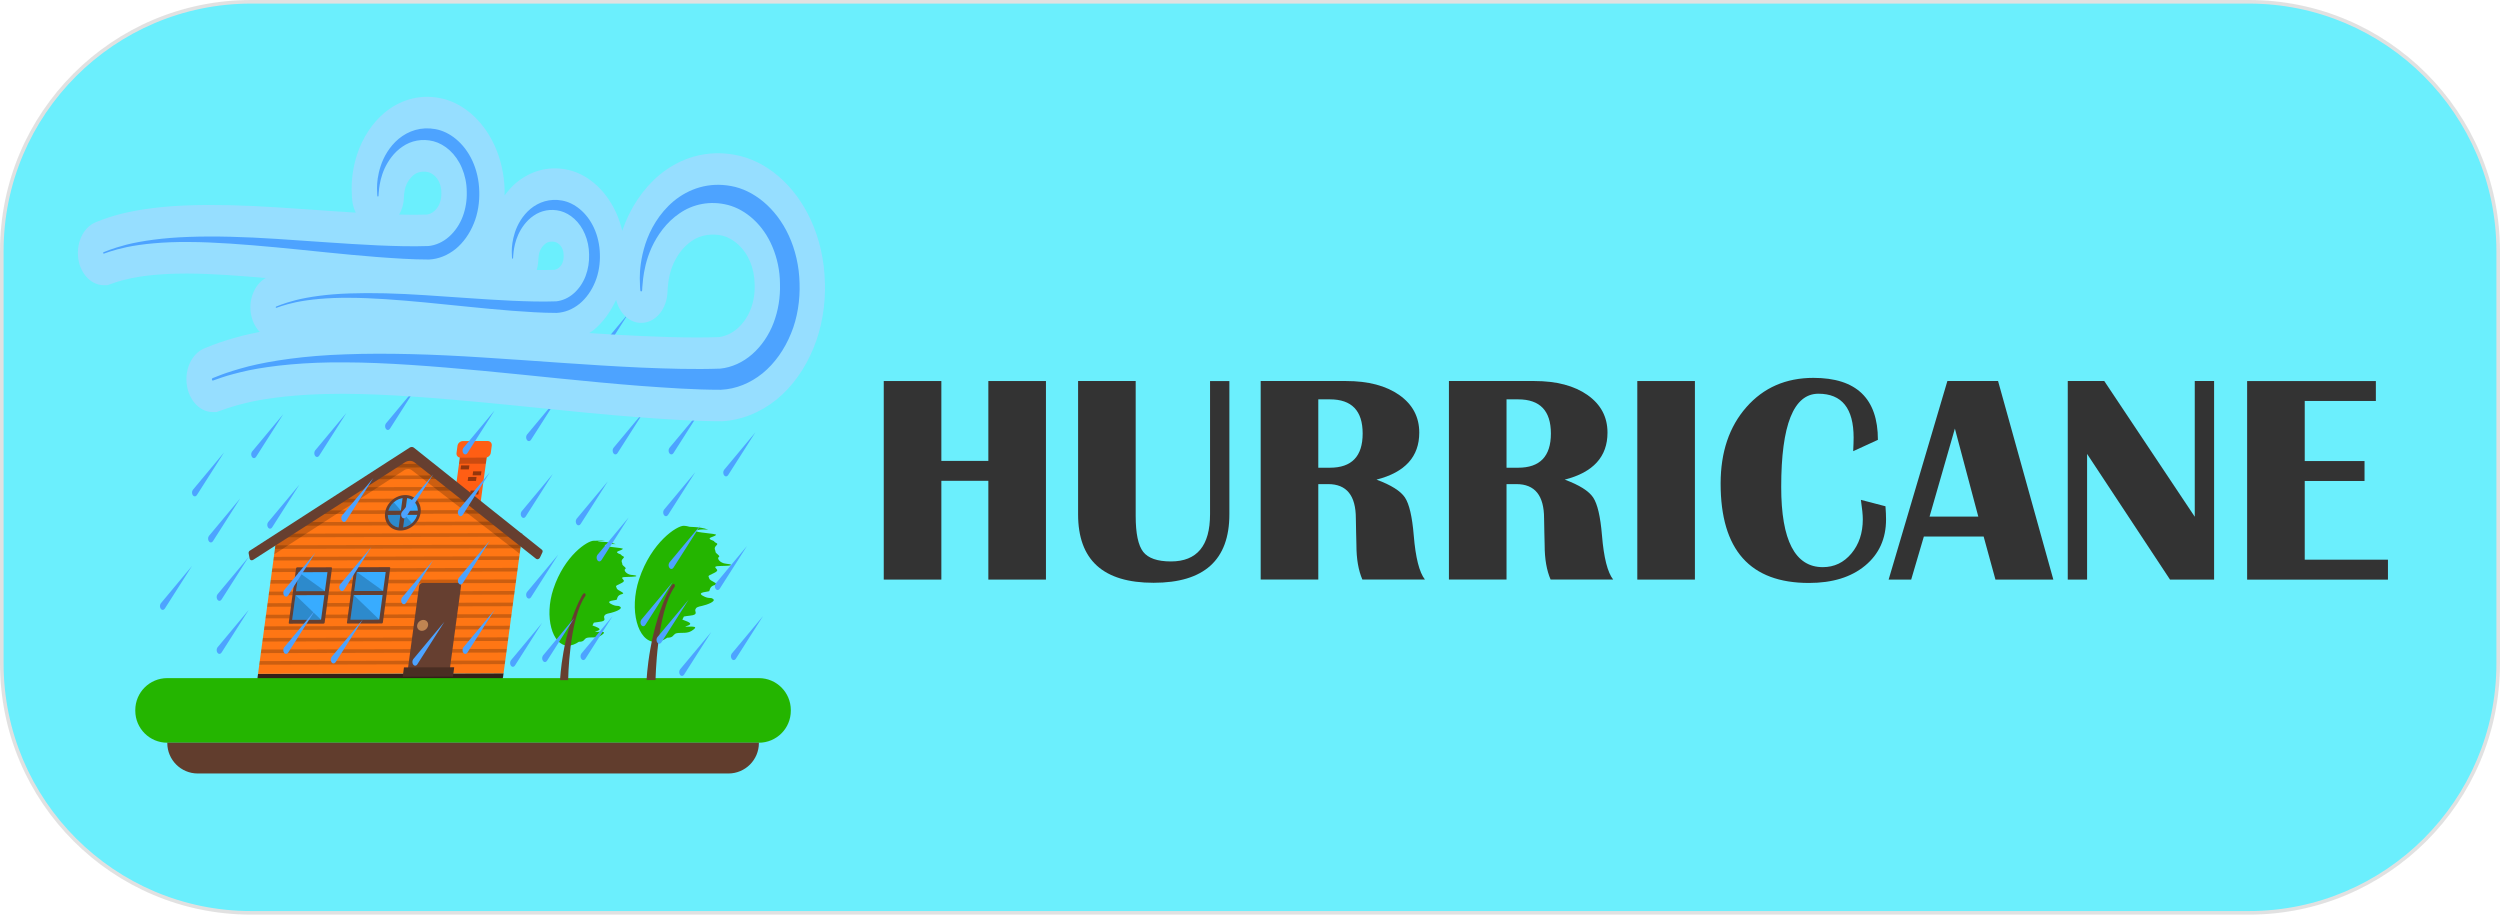
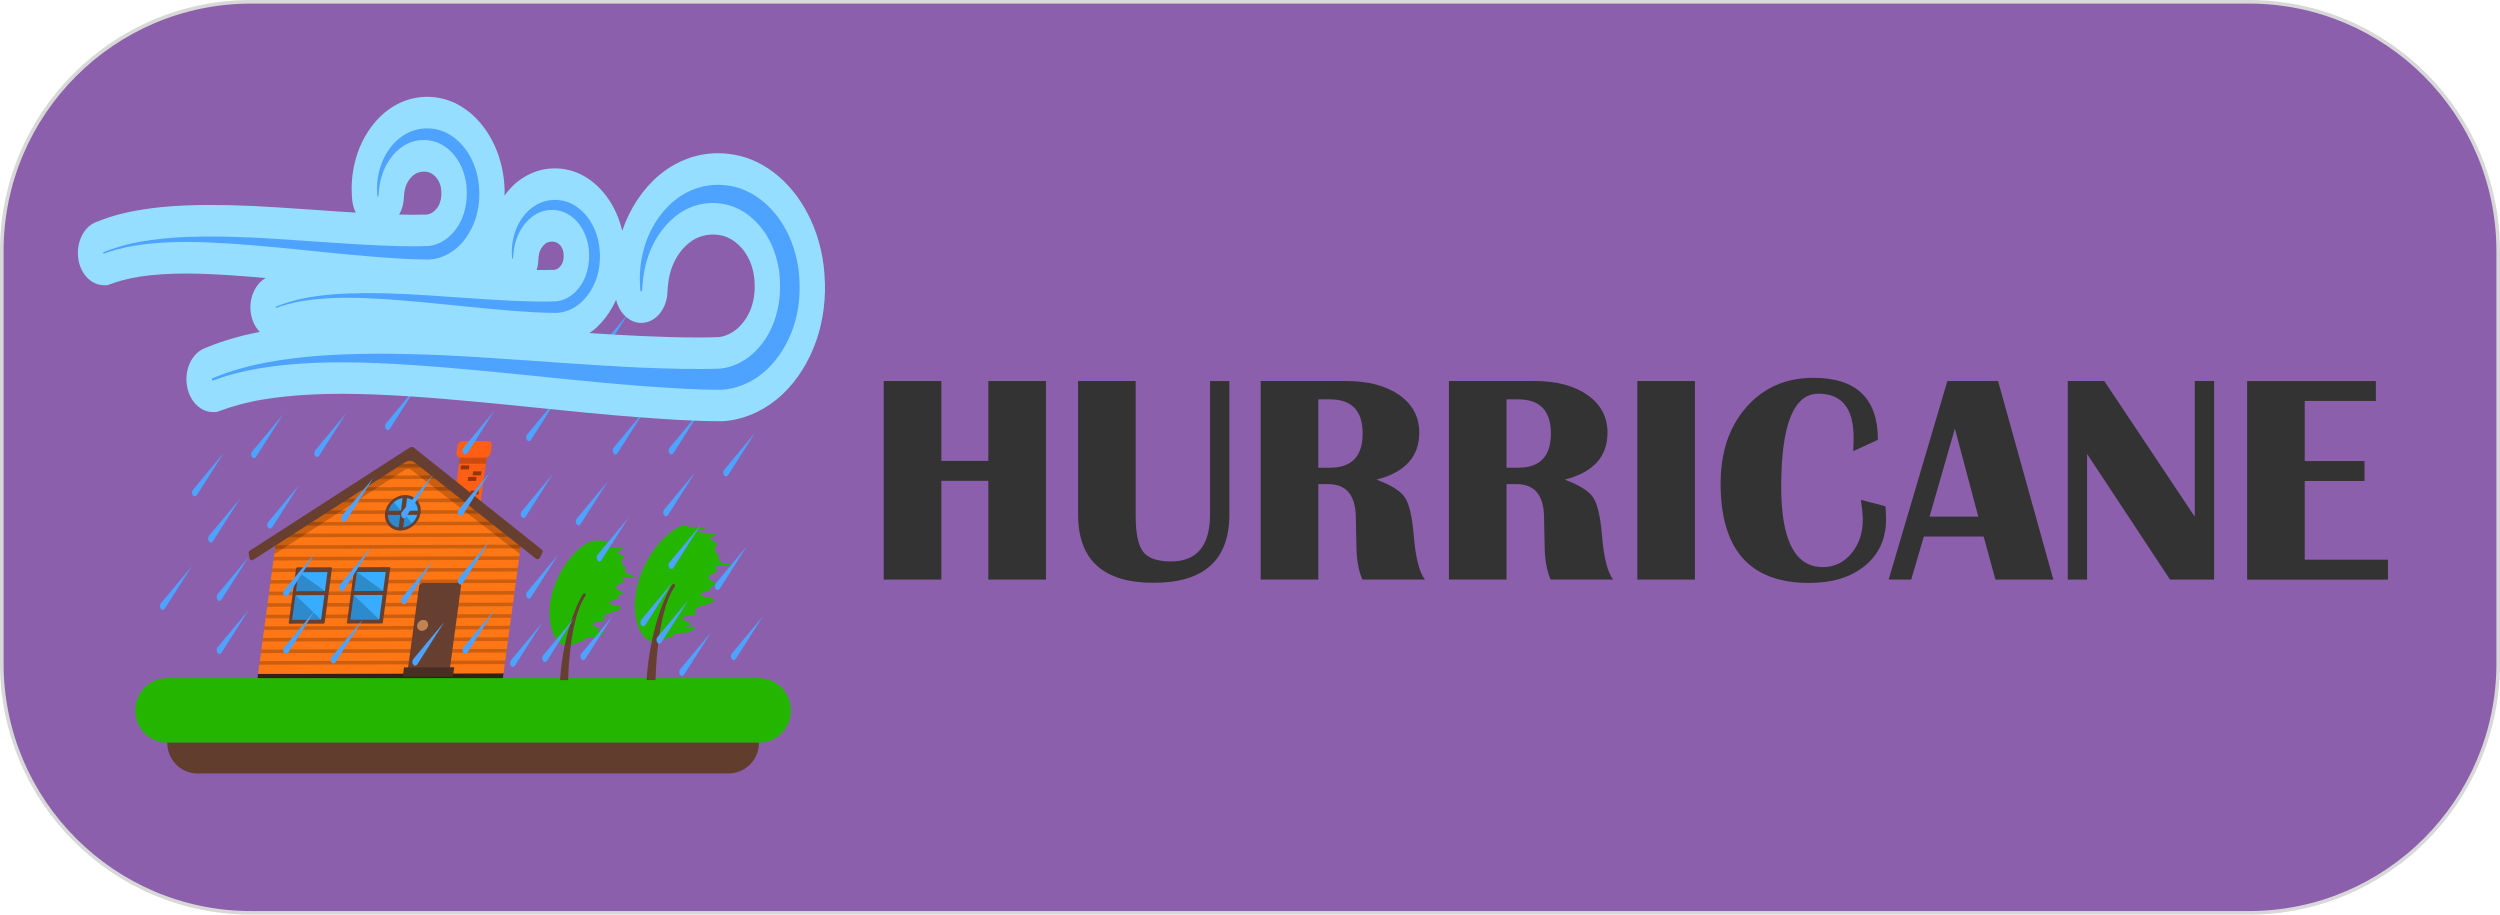
<svg xmlns="http://www.w3.org/2000/svg" id="Layer_2" data-name="Layer 2" viewBox="0 0 697 255">
  <defs>
    <style>
      .cls-1 {
        fill: #ff5e14;
      }

      .cls-1, .cls-2, .cls-3, .cls-4, .cls-5, .cls-6, .cls-7, .cls-8, .cls-9, .cls-10, .cls-11, .cls-12, .cls-13, .cls-14, .cls-15, .cls-16 {
        stroke-width: 0px;
      }

      .cls-2 {
        fill: #ff7614;
      }

      .cls-3 {
        fill: #24b500;
      }

      .cls-4 {
        fill: #332018;
      }

      .cls-5 {
+         fill: #662d91;
+       }
+ 
+       .cls-6 {
        fill: #613d2d;
      }

-       .cls-6 {
+       .cls-7 {
        opacity: .2;
      }

-       .cls-17 {
-         opacity: .58;
-       }
- 
-       .cls-7 {
+       .cls-8 {
        fill: #333;
      }

-       .cls-8 {
+       .cls-9 {
        fill: #ccc;
      }

-       .cls-9 {
+       .cls-10 {
        fill: #94360c;
      }

-       .cls-10 {
+       .cls-11 {
        fill: #96deff;
      }

-       .cls-11 {
+       .cls-12 {
        fill: #38acff;
-       }
- 
-       .cls-12 {
-         fill: #00e3fc;
      }

      .cls-13 {
        fill: #4da3ff;
      }

      .cls-14 {
        fill: #bf8452;
+       }
+ 
+       .cls-17 {
+         opacity: .76;
      }

      .cls-15 {
        fill: #4a2e23;
      }

      .cls-16 {
        fill: #663f30;
      }
    </style>
  </defs>
  <g id="fire_dark" data-name="fire dark">
    <g class="cls-17">
-       <rect class="cls-12" x=".5" y=".5" width="696" height="254" rx="69.5" ry="69.5" />
-       <path class="cls-8" d="m627,1c38.05,0,69,30.95,69,69v115c0,38.05-30.95,69-69,69H70C31.95,254,1,223.05,1,185v-115C1,31.95,31.95,1,70,1h557m0-1H70C31.34,0,0,31.34,0,70v115c0,38.66,31.34,70,70,70h557c38.66,0,70-31.34,70-70v-115c0-38.66-31.34-70-70-70h0Z" />
+       <rect class="cls-5" x=".5" y=".5" width="696" height="254" rx="69.5" ry="69.5" />
+       <path class="cls-9" d="m627,1c38.05,0,69,30.95,69,69v115c0,38.05-30.95,69-69,69H70C31.95,254,1,223.05,1,185v-115C1,31.95,31.95,1,70,1h557m0-1H70C31.34,0,0,31.34,0,70v115c0,38.66,31.34,70,70,70h557c38.66,0,70-31.34,70-70v-115c0-38.66-31.34-70-70-70h0Z" />
    </g>
    <g>
-       <path class="cls-7" d="m262.45,134.05v27.54h-16.06v-55.36h16.06v22.27h13.1v-22.27h16.06v55.36h-16.06v-27.54h-13.1Z" />
-       <path class="cls-7" d="m342.75,106.23v37.15c0,12.74-7.04,19.1-21.13,19.1s-21.05-6.37-21.05-19.1v-37.15h16.06v37.64c0,4.87.7,8.19,2.09,9.98,1.39,1.78,3.97,2.68,7.73,2.68,7.27,0,10.91-4.38,10.91-13.14v-37.15h5.39Z" />
-       <path class="cls-7" d="m351.48,161.59v-55.36h23.81c6.19,0,11.14,1.31,14.84,3.91,3.7,2.61,5.56,6.1,5.56,10.48,0,6.71-3.97,11.07-11.92,13.1,4.08,1.51,6.73,3.18,7.93,4.99,1.2,1.81,2.02,5.33,2.45,10.54.51,6.22,1.55,10.33,3.12,12.33h-17.44c-1.11-2.57-1.66-5.77-1.66-9.61l-.08-3.29-.08-4.14c0-6.38-2.57-9.57-7.71-9.57h-2.76v26.61h-16.06Zm16.06-31.19h3.24c6.08,0,9.13-3.18,9.13-9.53s-3.04-9.53-9.13-9.53h-3.24v19.06Z" />
-       <path class="cls-7" d="m403.96,161.59v-55.36h23.81c6.19,0,11.14,1.31,14.84,3.91,3.7,2.61,5.56,6.1,5.56,10.48,0,6.71-3.97,11.07-11.92,13.1,4.08,1.51,6.73,3.18,7.93,4.99,1.2,1.81,2.02,5.33,2.45,10.54.51,6.22,1.55,10.33,3.12,12.33h-17.44c-1.11-2.57-1.66-5.77-1.66-9.61l-.08-3.29-.08-4.14c0-6.38-2.57-9.57-7.71-9.57h-2.76v26.61h-16.06Zm16.06-31.19h3.24c6.08,0,9.13-3.18,9.13-9.53s-3.04-9.53-9.13-9.53h-3.24v19.06Z" />
-       <path class="cls-7" d="m472.54,106.23v55.36h-16.06v-55.36h16.06Z" />
-       <path class="cls-7" d="m518.82,139.36l6.85,1.79c.11,1.41.16,2.62.16,3.65,0,5.38-1.95,9.68-5.84,12.9-3.89,3.22-9.11,4.83-15.66,4.83-16.41,0-24.62-9.23-24.62-27.7,0-8.76,2.39-15.86,7.18-21.31,4.79-5.45,11.02-8.17,18.7-8.17,11.98,0,17.97,5.76,17.97,17.28l-6.89,3.16c.08-1.62.12-2.88.12-3.77,0-8.17-3.27-12.25-9.81-12.25-6.92,0-10.38,8.67-10.38,26,0,14.9,3.87,22.35,11.6,22.35,3.19,0,5.85-1.27,7.97-3.81,2.12-2.54,3.18-5.72,3.18-9.53,0-1.22-.18-3.01-.53-5.39Z" />
-       <path class="cls-7" d="m557.06,106.23l15.41,55.36h-16.14l-3.29-12h-16.67l-3.53,12h-6.29l16.38-55.36h14.11Zm-19.1,37.8h13.59l-6.53-24.54-7.06,24.54Z" />
-       <path class="cls-7" d="m617.29,106.23v55.36h-12.29l-23.12-35.04v35.04h-5.39v-55.36h10.18l25.23,37.84v-37.84h5.39Z" />
-       <path class="cls-7" d="m662.39,106.23v5.56h-19.83v16.75h16.67v5.56h-16.67v21.94h23.2v5.56h-39.26v-55.36h35.89Z" />
+       <path class="cls-8" d="m262.45,134.05v27.54h-16.06v-55.36h16.06v22.27h13.1v-22.27h16.06v55.36h-16.06v-27.54h-13.1Z" />
+       <path class="cls-8" d="m342.75,106.23v37.15c0,12.74-7.04,19.1-21.13,19.1s-21.05-6.37-21.05-19.1v-37.15h16.06v37.64c0,4.87.7,8.19,2.09,9.98s3.97,2.68,7.73,2.68c7.27,0,10.91-4.38,10.91-13.14v-37.15h5.39Z" />
+       <path class="cls-8" d="m351.48,161.59v-55.36h23.81c6.19,0,11.14,1.31,14.84,3.91,3.7,2.61,5.56,6.1,5.56,10.48,0,6.71-3.97,11.07-11.92,13.1,4.08,1.51,6.73,3.18,7.93,4.99,1.2,1.81,2.02,5.33,2.45,10.54.51,6.22,1.55,10.33,3.12,12.33h-17.44c-1.11-2.57-1.66-5.77-1.66-9.61l-.08-3.29-.08-4.14c0-6.38-2.57-9.57-7.71-9.57h-2.76v26.61h-16.06Zm16.06-31.19h3.24c6.08,0,9.13-3.18,9.13-9.53s-3.04-9.53-9.13-9.53h-3.24v19.06Z" />
+       <path class="cls-8" d="m403.96,161.59v-55.36h23.81c6.19,0,11.14,1.31,14.84,3.91,3.7,2.61,5.56,6.1,5.56,10.48,0,6.71-3.97,11.07-11.92,13.1,4.08,1.51,6.73,3.18,7.93,4.99,1.2,1.81,2.02,5.33,2.45,10.54.51,6.22,1.55,10.33,3.12,12.33h-17.44c-1.11-2.57-1.66-5.77-1.66-9.61l-.08-3.29-.08-4.14c0-6.38-2.57-9.57-7.71-9.57h-2.76v26.61h-16.06Zm16.06-31.19h3.24c6.08,0,9.13-3.18,9.13-9.53s-3.04-9.53-9.13-9.53h-3.24v19.06Z" />
+       <path class="cls-8" d="m472.54,106.23v55.36h-16.06v-55.36h16.06Z" />
+       <path class="cls-8" d="m518.82,139.36l6.85,1.78c.11,1.41.16,2.62.16,3.65,0,5.38-1.95,9.68-5.84,12.9-3.89,3.22-9.11,4.83-15.66,4.83-16.41,0-24.62-9.23-24.62-27.7,0-8.76,2.39-15.86,7.18-21.31,4.79-5.45,11.02-8.17,18.7-8.17,11.98,0,17.97,5.76,17.97,17.28l-6.89,3.16c.08-1.62.12-2.88.12-3.77,0-8.17-3.27-12.25-9.81-12.25-6.92,0-10.38,8.67-10.38,26,0,14.9,3.87,22.35,11.6,22.35,3.19,0,5.85-1.27,7.97-3.81,2.12-2.54,3.18-5.72,3.18-9.53,0-1.22-.18-3.01-.53-5.39Z" />
+       <path class="cls-8" d="m557.06,106.23l15.41,55.36h-16.14l-3.29-12h-16.67l-3.53,12h-6.29l16.38-55.36h14.11Zm-19.1,37.8h13.59l-6.53-24.54-7.06,24.54Z" />
+       <path class="cls-8" d="m617.29,106.23v55.36h-12.29l-23.12-35.04v35.04h-5.39v-55.36h10.18l25.23,37.84v-37.84h5.39Z" />
+       <path class="cls-8" d="m662.39,106.23v5.56h-19.83v16.75h16.67v5.56h-16.67v21.94h23.2v5.56h-39.26v-55.36h35.89Z" />
    </g>
    <g>
      <g>
        <path class="cls-4" d="m137.96,190.78l-64.42.15c-1.11,0-1.89-.9-1.74-2.01l.14-1.05,68.45-.16-.14,1.05c-.15,1.11-1.17,2.01-2.28,2.02Z" />
        <g>
          <polygon class="cls-1" points="133.12 146.58 125.63 146.59 128.41 126.07 135.89 126.05 133.12 146.58" />
-           <polygon class="cls-9" points="134.08 132.52 131.76 132.52 131.91 131.41 134.23 131.41 134.08 132.52" />
-           <polygon class="cls-9" points="132.71 134.08 130.39 134.09 130.54 132.98 132.86 132.97 132.71 134.08" />
-           <polygon class="cls-9" points="133.36 137.86 131.04 137.87 131.19 136.76 133.51 136.75 133.36 137.86" />
-           <polygon class="cls-9" points="130.72 130.86 128.4 130.87 128.55 129.76 130.87 129.75 130.72 130.86" />
-           <polygon class="cls-6" points="135.46 129.28 127.97 129.3 128.29 126.91 135.78 126.9 135.46 129.28" />
+           <polygon class="cls-10" points="134.08 132.52 131.76 132.52 131.91 131.41 134.23 131.41 134.08 132.52" />
+           <polygon class="cls-10" points="132.71 134.08 130.39 134.09 130.54 132.98 132.86 132.97 132.71 134.08" />
+           <polygon class="cls-10" points="133.36 137.86 131.04 137.87 131.19 136.76 133.51 136.75 133.36 137.86" />
+           <polygon class="cls-10" points="130.72 130.86 128.4 130.87 128.55 129.76 130.87 129.75 130.72 130.86" />
+           <polygon class="cls-7" points="135.46 129.28 127.97 129.3 128.29 126.91 135.78 126.9 135.46 129.28" />
          <path class="cls-1" d="m135.31,127.58l-6.87.02c-.74,0-1.26-.58-1.16-1.31l.27-2.01c.1-.72.78-1.31,1.52-1.31l6.87-.02c.74,0,1.26.58,1.16,1.31l-.27,2.01c-.1.72-.78,1.31-1.52,1.31Z" />
        </g>
        <polygon class="cls-2" points="140.39 187.72 71.94 187.88 76.98 150.59 114.38 126.95 145.42 150.43 140.39 187.72" />
-         <polygon class="cls-6" points="140.73 185.16 72.28 185.32 72.42 184.31 140.87 184.15 140.73 185.16" />
-         <polygon class="cls-6" points="141.17 181.93 72.72 182.09 72.86 181.08 141.3 180.92 141.17 181.93" />
-         <polygon class="cls-6" points="141.6 178.7 73.16 178.86 73.29 177.85 141.74 177.69 141.6 178.7" />
-         <polygon class="cls-6" points="142.04 175.47 73.59 175.63 73.73 174.62 142.18 174.46 142.04 175.47" />
-         <polygon class="cls-6" points="142.48 172.24 74.03 172.4 74.16 171.39 142.61 171.23 142.48 172.24" />
-         <polygon class="cls-6" points="142.91 169.01 74.46 169.17 74.6 168.17 143.05 168 142.91 169.01" />
-         <polygon class="cls-6" points="143.35 165.78 74.9 165.95 75.04 164.94 143.49 164.77 143.35 165.78" />
-         <polygon class="cls-6" points="143.79 162.55 75.34 162.72 75.47 161.71 143.92 161.55 143.79 162.55" />
-         <polygon class="cls-6" points="144.22 159.33 75.77 159.49 75.91 158.48 144.36 158.32 144.22 159.33" />
-         <polygon class="cls-6" points="144.66 156.1 76.21 156.26 76.35 155.25 144.79 155.09 144.66 156.1" />
-         <polygon class="cls-6" points="145.09 152.87 76.65 153.03 76.78 152.02 145.23 151.86 145.09 152.87" />
-         <polygon class="cls-6" points="145.53 149.64 77.08 149.8 77.22 148.79 145.67 148.63 145.53 149.64" />
-         <polygon class="cls-6" points="139.52 146.42 83.6 146.56 83.73 145.55 139.66 145.42 139.52 146.42" />
-         <polygon class="cls-6" points="136.02 143.2 88.48 143.32 88.61 142.31 136.16 142.2 136.02 143.2" />
-         <polygon class="cls-6" points="131.21 139.99 93.93 140.08 94.07 139.07 131.34 138.98 131.21 139.99" />
-         <polygon class="cls-6" points="127.61 136.77 98.74 136.84 98.87 135.83 127.74 135.76 127.61 136.77" />
-         <polygon class="cls-6" points="123.34 133.55 104.22 133.6 104.36 132.59 123.48 132.54 123.34 133.55" />
-         <polygon class="cls-6" points="118.97 130.33 108.73 130.36 108.87 129.35 119.1 129.32 118.97 130.33" />
+         <polygon class="cls-7" points="140.73 185.16 72.28 185.32 72.42 184.31 140.87 184.15 140.73 185.16" />
+         <polygon class="cls-7" points="141.17 181.93 72.72 182.09 72.86 181.08 141.3 180.92 141.17 181.93" />
+         <polygon class="cls-7" points="141.6 178.7 73.16 178.86 73.29 177.85 141.74 177.69 141.6 178.7" />
+         <polygon class="cls-7" points="142.04 175.47 73.59 175.63 73.73 174.62 142.18 174.46 142.04 175.47" />
+         <polygon class="cls-7" points="142.48 172.24 74.03 172.4 74.16 171.39 142.61 171.23 142.48 172.24" />
+         <polygon class="cls-7" points="142.91 169.01 74.46 169.17 74.6 168.17 143.05 168 142.91 169.01" />
+         <polygon class="cls-7" points="143.35 165.78 74.9 165.95 75.04 164.94 143.49 164.77 143.35 165.78" />
+         <polygon class="cls-7" points="143.79 162.55 75.34 162.72 75.47 161.71 143.92 161.55 143.79 162.55" />
+         <polygon class="cls-7" points="144.22 159.33 75.77 159.49 75.91 158.48 144.36 158.32 144.22 159.33" />
+         <polygon class="cls-7" points="144.66 156.1 76.21 156.26 76.35 155.25 144.79 155.09 144.66 156.1" />
+         <polygon class="cls-7" points="145.09 152.87 76.65 153.03 76.78 152.02 145.23 151.86 145.09 152.87" />
+         <polygon class="cls-7" points="145.53 149.64 77.08 149.8 77.22 148.79 145.67 148.63 145.53 149.64" />
+         <polygon class="cls-7" points="139.52 146.42 83.6 146.56 83.73 145.55 139.66 145.42 139.52 146.42" />
+         <polygon class="cls-7" points="136.02 143.2 88.48 143.32 88.61 142.31 136.16 142.2 136.02 143.2" />
+         <polygon class="cls-7" points="131.21 139.99 93.93 140.08 94.07 139.07 131.34 138.98 131.21 139.99" />
+         <polygon class="cls-7" points="127.61 136.77 98.74 136.84 98.87 135.83 127.74 135.76 127.61 136.77" />
+         <polygon class="cls-7" points="123.34 133.55 104.22 133.6 104.36 132.59 123.48 132.54 123.34 133.55" />
+         <polygon class="cls-7" points="118.97 130.33 108.73 130.36 108.87 129.35 119.1 129.32 118.97 130.33" />
        <g>
          <path class="cls-16" d="m127.78,162.51l-9.95.02c-.48,0-.93.39-.99.88l-3.16,23.38c-.07.48.27.87.76.87l9.95-.02c.48,0,.93-.39.99-.88l3.16-23.38c.07-.48-.27-.87-.76-.87Z" />
          <polygon class="cls-15" points="126.3 188.63 112.29 188.67 112.62 186.07 126.63 186.04 126.3 188.63" />
          <path class="cls-14" d="m119.35,174.35c-.11.84-.89,1.53-1.73,1.53-.84,0-1.43-.68-1.32-1.52.11-.84.89-1.53,1.73-1.53.84,0,1.43.68,1.32,1.52Z" />
        </g>
        <g>
          <g>
            <path class="cls-16" d="m90.22,173.87l-9.5.02c-.14,0-.24-.11-.22-.25l2.05-15.2c.02-.14.15-.26.29-.26l9.5-.02c.14,0,.24.11.22.25l-2.05,15.2c-.02.14-.15.26-.29.26Z" />
-             <polygon class="cls-11" points="89.51 172.79 81.46 172.81 82.39 165.94 90.44 165.92 89.51 172.79" />
-             <polygon class="cls-6" points="89.51 172.79 81.46 172.81 82.39 165.94 89.51 172.79" />
-             <polygon class="cls-11" points="90.59 164.8 82.54 164.82 83.25 159.53 91.3 159.51 90.59 164.8" />
-             <polygon class="cls-6" points="90.59 164.8 82.54 164.82 83.25 159.53 90.59 164.8" />
+             <polygon class="cls-12" points="89.51 172.79 81.46 172.81 82.39 165.94 90.44 165.92 89.51 172.79" />
+             <polygon class="cls-7" points="89.51 172.79 81.46 172.81 82.39 165.94 89.51 172.79" />
+             <polygon class="cls-12" points="90.59 164.8 82.54 164.82 83.25 159.53 91.3 159.51 90.59 164.8" />
+             <polygon class="cls-7" points="90.59 164.8 82.54 164.82 83.25 159.53 90.59 164.8" />
          </g>
          <g>
            <path class="cls-16" d="m106.44,173.83l-9.48.02c-.15,0-.25-.12-.23-.26l2.05-15.18c.02-.15.15-.27.3-.27l9.48-.02c.15,0,.25.12.23.26l-2.05,15.18c-.02.15-.16.27-.3.27Z" />
-             <polygon class="cls-11" points="105.74 172.75 97.69 172.77 98.62 165.9 106.67 165.88 105.74 172.75" />
-             <polygon class="cls-6" points="105.74 172.75 97.69 172.77 98.62 165.9 105.74 172.75" />
-             <polygon class="cls-11" points="106.82 164.76 98.77 164.78 99.49 159.49 107.54 159.47 106.82 164.76" />
-             <polygon class="cls-6" points="106.82 164.76 98.77 164.78 99.49 159.49 106.82 164.76" />
+             <polygon class="cls-12" points="105.74 172.75 97.69 172.77 98.62 165.9 106.67 165.88 105.74 172.75" />
+             <polygon class="cls-7" points="105.74 172.75 97.69 172.77 98.62 165.9 105.74 172.75" />
+             <polygon class="cls-12" points="106.82 164.76 98.77 164.78 99.49 159.49 107.54 159.47 106.82 164.76" />
+             <polygon class="cls-7" points="106.82 164.76 98.77 164.78 99.49 159.49 106.82 164.76" />
          </g>
        </g>
-         <path class="cls-6" d="m144.89,154.38l-30.09-23.3c-.57-.44-1.41-.44-2.09,0l-36.26,23.46.53-3.95,37.41-23.64,31.04,23.48-.53,3.95Z" />
+         <path class="cls-7" d="m144.89,154.38l-30.09-23.3c-.57-.44-1.41-.44-2.09,0l-36.26,23.46.53-3.95,37.41-23.64,31.04,23.48-.53,3.95Z" />
        <path class="cls-16" d="m69.69,153.5l44.51-28.7c.38-.25.85-.25,1.17,0l35.71,28.46c.21.17.27.47.14.75l-.69,1.46c-.2.42-.73.59-1.06.33l-33.88-26.87c-.74-.59-1.84-.6-2.75,0l-42.26,27.16c-.4.26-.88.09-.97-.34l-.29-1.5c-.05-.28.09-.58.35-.75Z" />
        <path class="cls-16" d="m117.26,142.96c-.37,2.73-2.89,4.95-5.62,4.96-2.73,0-4.65-2.2-4.28-4.94s2.88-4.95,5.62-4.96c2.73,0,4.65,2.2,4.28,4.94Z" />
-         <path class="cls-11" d="m116.45,142.95c-.31,2.29-2.41,4.14-4.7,4.15-2.29,0-3.89-1.84-3.58-4.13.31-2.29,2.41-4.14,4.7-4.15,2.29,0,3.89,1.84,3.58,4.13Z" />
-         <path class="cls-6" d="m114.85,145.88c-1.84,1.62-4.46,1.63-5.86.01-1.4-1.61-1.04-4.23.79-5.85l5.06,5.84Z" />
+         <path class="cls-12" d="m116.45,142.95c-.31,2.29-2.41,4.14-4.7,4.15-2.29,0-3.89-1.84-3.58-4.13.31-2.29,2.41-4.14,4.7-4.15,2.29,0,3.89,1.84,3.58,4.13Z" />
+         <path class="cls-7" d="m114.85,145.88c-1.84,1.62-4.46,1.63-5.86.01-1.4-1.61-1.04-4.23.79-5.85l5.06,5.84Z" />
        <polygon class="cls-16" points="112.32 147.55 111.07 147.56 112.31 138.36 113.56 138.36 112.32 147.55" />
        <polygon class="cls-16" points="116.58 143.54 107.89 143.56 108.04 142.4 116.74 142.38 116.58 143.54" />
      </g>
      <g>
        <rect class="cls-3" x="37.72" y="189.06" width="182.76" height="18.01" rx="8.91" ry="8.91" />
-         <path class="cls-5" d="m203.07,215.65H55.14c-4.7,0-8.5-3.81-8.5-8.5v-.09h164.94v.09c0,4.7-3.81,8.5-8.5,8.5Z" />
+         <path class="cls-6" d="m203.07,215.65H55.14c-4.7,0-8.5-3.81-8.5-8.5v-.09h164.94v.09c0,4.7-3.81,8.5-8.5,8.5Z" />
      </g>
      <g>
        <path class="cls-3" d="m176.13,160.3c-1.53-.13-2.36-1.4-1.8-1.67.55-.27-.87-.93-.83-1.34.04-.4-.55-.83.18-1.55.73-.72-.18-.49-.59-1.15-2.44-.87,0-.93.55-1.53.36-.39-5.65-.58-4.99-1.08.65-.5,3.19-.24,3.04-.27-2.54-.9-4.72-.54-5.06-.81,0,0,2.06-.14,2.05-.14-.32-.08-2.75,0-3.15,0-1.7-.03-8.14,4.08-11.25,13.44-2.59,7.8-.31,15.8,4.05,15.8,1.04,0,2.07-.39,3.06-1.07.57,0,.99-.07,1.3-.34.55-.47.42-.87,2.03-.87,1.62,0,2.4-.06,3.51-1.06,1.11-1-3.61-.13-1.94-.67s.69-.93-.83-1.5c-.12-.04-.2-.08-.29-.13.13-.25.26-.5.39-.76.4-.08.92-.16,1.56-.23,2.21-.23,1.11-1,1.32-1.54.21-.53.48-.67,1.73-.93,1.25-.27,3.5-1.12,2.77-1.71-.73-.59-.96.11-2.63-.83-1.66-.94,1.51-.98,1.64-1.18.14-.2.06-1.22,1.41-1.53,1.35-.31-1.26-.96-1.41-1.63-.15-.67-.68-.53.98-1.29,1.66-.76.84-.98.56-1.45-.28-.47.69-.4,2.63-.47,1.94-.07,1.53-.4,0-.53Z" />
        <path class="cls-16" d="m162.23,166.08c-5.56,10.3-6.08,23.54-6.08,23.54h2.25s.22-17,4.83-23.53c.15-.49-.25-1.29-1,0Z" />
      </g>
      <g>
        <path class="cls-3" d="m202.4,157.16c-1.69-.15-2.61-1.55-2-1.85.61-.3-.96-1.04-.92-1.48.04-.44-.61-.92.2-1.71.81-.79-.2-.54-.66-1.28-2.7-.97,0-1.03.61-1.69.4-.43-6.25-.65-5.53-1.19.72-.55,3.54-.26,3.36-.3-2.81-1-5.22-.6-5.61-.9-.01,0-.02,0-.03,0-.36-.09-.74-.16-1.19-.17-1.89-.03-9.01,4.52-12.45,14.89-2.86,8.64-.34,17.5,4.48,17.49,1.15,0,2.29-.43,3.39-1.18.63,0,1.09-.08,1.44-.37.61-.52.46-.96,2.25-.97,1.79,0,2.66-.07,3.89-1.18s-3.99-.15-2.15-.74c1.84-.59.77-1.04-.92-1.66-.13-.05-.22-.09-.32-.14.15-.27.29-.55.43-.84.45-.09,1.02-.18,1.73-.25,2.45-.25,1.23-1.11,1.46-1.7.23-.59.53-.74,1.91-1.03,1.38-.3,3.88-1.24,3.07-1.89-.81-.65-1.07.12-2.91-.92-1.84-1.05,1.67-1.09,1.82-1.31s.07-1.35,1.56-1.69-1.39-1.06-1.56-1.8c-.17-.74-.75-.59,1.09-1.43,1.84-.84.93-1.09.62-1.6s.77-.44,2.92-.52c2.15-.07,1.69-.44,0-.59Z" />
        <path class="cls-16" d="m187.01,163.55c-6.16,11.4-6.74,26.06-6.74,26.06h2.5s.25-18.82,5.35-26.06c.17-.55-.28-1.43-1.11,0Z" />
      </g>
      <g>
        <path class="cls-13" d="m186.67,124.83l8.68-10.41-7.59,11.91c-.28.44-.77.49-1.09.1-.32-.39-.36-1.06-.07-1.5.02-.03.05-.07.07-.1Z" />
        <path class="cls-13" d="m171.07,124.83l8.68-10.41-7.59,11.91c-.28.44-.77.49-1.09.1-.32-.39-.36-1.06-.07-1.5.02-.03.05-.07.07-.1Z" />
        <path class="cls-13" d="m166.6,97.69l8.68-10.41-7.59,11.91c-.28.44-.77.49-1.09.1-.32-.39-.36-1.06-.07-1.5.02-.03.05-.07.07-.1Z" />
        <path class="cls-13" d="m146.95,121.13l8.68-10.41-7.59,11.91c-.28.44-.77.49-1.09.1s-.36-1.06-.07-1.5c.02-.03.05-.07.07-.1Z" />
        <path class="cls-13" d="m129.22,124.83l8.68-10.41-7.59,11.91c-.28.44-.77.49-1.09.1-.32-.39-.36-1.06-.07-1.5.02-.03.05-.07.07-.1Z" />
        <path class="cls-13" d="m107.63,118.02l8.68-10.41-7.59,11.91c-.28.44-.77.49-1.09.1-.32-.39-.36-1.06-.07-1.5.02-.03.05-.07.07-.1Z" />
        <path class="cls-13" d="m87.89,125.55l8.68-10.41-7.59,11.91c-.28.44-.77.49-1.09.1-.32-.39-.36-1.06-.07-1.5.02-.03.05-.07.07-.1Z" />
        <path class="cls-13" d="m70.3,125.87l8.68-10.41-7.59,11.91c-.28.44-.77.49-1.09.1-.32-.39-.36-1.06-.07-1.5.02-.03.05-.07.07-.1Z" />
        <path class="cls-13" d="m53.8,136.53l8.68-10.41-7.59,11.91c-.28.44-.77.49-1.09.1-.32-.39-.36-1.06-.07-1.5.02-.03.05-.07.07-.1Z" />
        <path class="cls-13" d="m58.28,149.38l8.68-10.41-7.59,11.91c-.28.44-.77.49-1.09.1-.32-.39-.36-1.06-.07-1.5.02-.03.05-.07.07-.1Z" />
        <path class="cls-13" d="m44.86,168.18l8.68-10.41-7.59,11.91c-.28.44-.77.49-1.09.1s-.36-1.06-.07-1.5c.02-.03.05-.07.07-.1Z" />
        <path class="cls-13" d="m60.67,165.66l8.68-10.41-7.59,11.91c-.28.44-.77.49-1.09.1-.32-.39-.36-1.06-.07-1.5.02-.03.05-.07.07-.1Z" />
        <path class="cls-13" d="m74.78,145.54l8.68-10.41-7.59,11.91c-.28.44-.77.49-1.09.1-.32-.39-.36-1.06-.07-1.5.02-.03.05-.07.07-.1Z" />
        <path class="cls-13" d="m95.42,143.66l8.68-10.41-7.59,11.91c-.28.44-.77.49-1.09.1-.32-.39-.36-1.06-.07-1.5.02-.03.05-.07.07-.1Z" />
        <path class="cls-13" d="m112.1,142.67l8.68-10.41-7.59,11.91c-.28.44-.77.49-1.09.1-.32-.39-.36-1.06-.07-1.5.02-.03.05-.07.07-.1Z" />
        <path class="cls-13" d="m127.91,142.06l8.68-10.41-7.59,11.91c-.28.44-.77.49-1.09.1-.32-.39-.36-1.06-.07-1.5.02-.03.05-.07.07-.1Z" />
-         <path class="cls-13" d="m145.45,142.54l8.68-10.41-7.59,11.91c-.28.44-.77.49-1.09.1-.32-.39-.36-1.06-.07-1.5.02-.03.05-.07.07-.1Z" />
+         <path class="cls-13" d="m145.46,142.54l8.68-10.41-7.59,11.91c-.28.44-.77.49-1.09.1-.32-.39-.36-1.06-.07-1.5.02-.03.05-.07.07-.1Z" />
        <path class="cls-13" d="m160.79,144.6l8.68-10.41-7.59,11.91c-.28.44-.77.49-1.09.1-.32-.39-.36-1.06-.07-1.5.02-.03.05-.07.07-.1Z" />
        <path class="cls-13" d="m185.16,142.06l8.68-10.41-7.59,11.91c-.28.44-.77.49-1.09.1s-.36-1.06-.07-1.5c.02-.03.05-.07.07-.1Z" />
        <path class="cls-13" d="m166.6,154.66l8.68-10.41-7.59,11.91c-.28.44-.77.49-1.09.1s-.36-1.06-.07-1.5c.02-.03.05-.07.07-.1Z" />
        <path class="cls-13" d="m186.67,156.77l8.68-10.41-7.59,11.91c-.28.44-.77.49-1.09.1-.32-.39-.36-1.06-.07-1.5.02-.03.05-.07.07-.1Z" />
        <path class="cls-13" d="m199.57,162.64l8.68-10.41-7.59,11.91c-.28.44-.77.49-1.09.1s-.36-1.06-.07-1.5c.02-.03.05-.07.07-.1Z" />
        <path class="cls-13" d="m183.3,177.61l8.68-10.41-7.59,11.91c-.28.44-.77.49-1.09.1s-.36-1.06-.07-1.5c.02-.03.05-.07.07-.1Z" />
        <path class="cls-13" d="m201.91,130.96l8.68-10.41-7.59,11.91c-.28.44-.77.49-1.09.1-.32-.39-.36-1.06-.07-1.5.02-.03.05-.07.07-.1Z" />
        <path class="cls-13" d="m204.05,182.17l8.68-10.41-7.59,11.91c-.28.44-.77.49-1.09.1-.32-.39-.36-1.06-.07-1.5.02-.03.05-.07.07-.1Z" />
        <path class="cls-13" d="m178.83,172.74l8.68-10.41-7.59,11.91c-.28.44-.77.49-1.09.1-.32-.39-.36-1.06-.07-1.5.02-.03.05-.07.07-.1Z" />
        <path class="cls-13" d="m151.42,182.72l8.68-10.41-7.59,11.91c-.28.44-.77.49-1.09.1s-.36-1.06-.07-1.5c.02-.03.05-.07.07-.1Z" />
        <path class="cls-13" d="m146.95,165.03l8.68-10.41-7.59,11.91c-.28.44-.77.49-1.09.1-.32-.39-.36-1.06-.07-1.5.02-.03.05-.07.07-.1Z" />
        <path class="cls-13" d="m129.22,180.45l8.68-10.41-7.59,11.91c-.28.44-.77.49-1.09.1s-.36-1.06-.07-1.5c.02-.03.05-.07.07-.1Z" />
        <path class="cls-13" d="m127.91,161.1l8.68-10.41-7.59,11.91c-.28.44-.77.49-1.09.1-.32-.39-.36-1.06-.07-1.5.02-.03.05-.07.07-.1Z" />
        <path class="cls-13" d="m112.1,166.6l8.68-10.41-7.59,11.91c-.28.44-.77.49-1.09.1s-.36-1.06-.07-1.5c.02-.03.05-.07.07-.1Z" />
        <path class="cls-13" d="m94.85,162.91l8.68-10.41-7.59,11.91c-.28.44-.77.49-1.09.1-.32-.39-.36-1.06-.07-1.5.02-.03.05-.07.07-.1Z" />
        <path class="cls-13" d="m79.25,164.49l8.68-10.41-7.59,11.91c-.28.44-.77.49-1.09.1-.32-.39-.36-1.06-.07-1.5.02-.03.05-.07.07-.1Z" />
        <path class="cls-13" d="m60.67,180.45l8.68-10.41-7.59,11.91c-.28.44-.77.49-1.09.1s-.36-1.06-.07-1.5c.02-.03.05-.07.07-.1Z" />
        <path class="cls-13" d="m79.25,180.45l8.68-10.41-7.59,11.91c-.28.44-.77.49-1.09.1-.32-.39-.36-1.06-.07-1.5.02-.03.05-.07.07-.1Z" />
        <path class="cls-13" d="m92.48,183.11l8.68-10.41-7.59,11.91c-.28.44-.77.49-1.09.1-.32-.39-.36-1.06-.07-1.5.02-.03.05-.07.07-.1Z" />
        <path class="cls-13" d="m115.24,183.74l8.68-10.41-7.59,11.91c-.28.44-.77.49-1.09.1s-.36-1.06-.07-1.5c.02-.03.05-.07.07-.1Z" />
        <path class="cls-13" d="m142.48,184.05l8.68-10.41-7.59,11.91c-.28.44-.77.49-1.09.1s-.36-1.06-.07-1.5c.02-.03.05-.07.07-.1Z" />
        <path class="cls-13" d="m162.12,182.17l8.68-10.41-7.59,11.91c-.28.44-.77.49-1.09.1-.32-.39-.36-1.06-.07-1.5.02-.03.05-.07.07-.1Z" />
        <path class="cls-13" d="m189.63,186.59l8.68-10.41-7.59,11.91c-.28.44-.77.49-1.09.1-.32-.39-.36-1.06-.07-1.5.02-.03.05-.07.07-.1Z" />
      </g>
      <g>
-         <path class="cls-10" d="m229.97,78.72c-.13-6.12-1.49-12.14-3.92-17.4-4.52-9.84-12.48-16.63-21.25-18.17-3.87-.71-7.66-.54-11.38.51-3.42.99-6.63,2.69-9.58,5.12-4.62,3.87-8.28,9.39-10.36,15.58-.43-1.8-1.01-3.55-1.76-5.17-2.98-6.48-8.23-10.95-14.02-11.97-2.52-.46-5-.35-7.45.34-2.25.65-4.37,1.78-6.34,3.4-1.2,1.01-2.27,2.23-3.25,3.54,0-.46.04-.92.03-1.38-.09-4.43-1.08-8.81-2.84-12.63-3.28-7.14-9.07-12.07-15.44-13.19-2.79-.51-5.53-.39-8.22.38-2.49.72-4.82,1.96-6.98,3.74-3.42,2.87-6.13,6.99-7.65,11.63-1,3.09-1.52,6.35-1.52,9.5.02,1.8.12,2.88.17,3.36.14,1.23.48,2.37.98,3.37-3.91-.23-7.81-.51-11.62-.78-3.39-.24-6.74-.47-9.98-.67-9.7-.64-18.11-.84-25.16-.57-6.81.22-13.39,1.05-18.6,2.34-2.54.66-4.3,1.26-5.42,1.68l-1.66.65c-3.7,1.46-5.81,6.26-4.77,11.05.88,3.85,3.75,6.53,6.96,6.53h1.01s2.51-.87,2.51-.87c.62-.2,1.97-.61,4.08-1.07,2.37-.49,7.48-1.3,15.04-1.3h1.04c6.59.03,14.37.62,21.45,1.25-3.2,1.8-4.97,6.3-3.99,10.58.41,1.79,1.25,3.31,2.35,4.44-1.61.32-3.18.65-4.65,1.01-3.84,1-6.47,1.89-8.09,2.5l-2.58,1.01c-3.82,1.5-5.94,6.43-4.85,11.17.89,3.91,3.79,6.65,7.06,6.65h1.04s3.44-1.2,3.44-1.2c1.03-.34,3.28-1.02,6.74-1.78,3.83-.79,12.05-2.1,24.15-2.1h1.63c11.64.04,25.6,1.2,37.72,2.33,5.05.47,10.21,1,15.46,1.53,9.28.95,18.88,1.93,28.52,2.67h.21c7.38.55,15.02,1.1,22.75,1.11h.28c5.37-.27,10.62-2.34,15.22-6.03,4.4-3.59,7.98-8.6,10.33-14.4,2.27-5.45,3.39-12,3.18-18.3Zm-107.38-22.04c-.31.81-.84,1.58-1.52,2.18-.57.5-1.32.86-2.02.96-2.53.09-5.17.07-7.77,0,.81-1.39,1.29-3.06,1.32-4.83,0-.15.03-.57.1-1.14.07-.61.23-1.54.65-2.48.31-.68,1.02-1.94,2.31-2.81.99-.68,2.49-.88,3.74-.56.98.26,2.38,1.18,3.12,2.96.34.81.53,1.69.53,2.8.03,1.05-.12,1.98-.47,2.9Zm34.25,16.54c-.19.51-.55,1.02-1,1.41-.34.3-.82.53-1.25.6-1.62.06-3.29.06-4.97.04.28-.91.45-1.89.47-2.91,0-.13.03-.46.08-.89.06-.46.16-1.07.44-1.69.22-.47.71-1.36,1.62-1.97.64-.45,1.72-.56,2.54-.35.69.18,1.58.84,2.03,1.92.16.37.34.96.35,1.9.02.72-.08,1.32-.31,1.94Zm52.43,13.03c-.78,2.04-2.08,3.93-3.67,5.33-1.49,1.32-3.38,2.19-5.2,2.41-2.02.07-4.07.1-6.15.1-5.23,0-10.69-.2-15.33-.4-4.87-.22-9.77-.51-14.63-.83.38-.26.77-.49,1.14-.79,2.65-2.16,4.81-5.12,6.34-8.5.91,3.69,3.59,6.33,6.78,6.45h.22c4,0,7.22-3.89,7.33-8.78,0-.19.05-1.02.2-2.29.16-1.32.5-3.35,1.51-5.57.85-1.85,2.42-4.43,5.12-6.25,2.36-1.64,5.67-2.15,8.61-1.39,3.18.85,6.07,3.57,7.57,7.17.83,1.96,1.27,4.12,1.29,6.5.07,2.43-.3,4.67-1.11,6.82Z" />
+         <path class="cls-11" d="m229.97,78.72c-.13-6.12-1.49-12.14-3.92-17.4-4.52-9.84-12.48-16.63-21.25-18.17-3.87-.71-7.66-.54-11.38.51-3.42.99-6.63,2.69-9.58,5.12-4.62,3.87-8.28,9.39-10.36,15.58-.43-1.8-1.01-3.55-1.76-5.17-2.98-6.48-8.23-10.95-14.02-11.97-2.52-.46-5-.35-7.45.34-2.25.65-4.37,1.78-6.34,3.4-1.2,1.01-2.27,2.23-3.25,3.54,0-.46.04-.92.03-1.38-.09-4.43-1.08-8.81-2.84-12.63-3.28-7.14-9.07-12.07-15.44-13.19-2.79-.51-5.53-.39-8.22.38-2.49.72-4.82,1.96-6.98,3.74-3.42,2.87-6.13,6.99-7.65,11.63-1,3.09-1.52,6.35-1.52,9.5.02,1.8.12,2.88.17,3.36.14,1.23.48,2.37.98,3.37-3.91-.23-7.81-.51-11.62-.78-3.39-.24-6.74-.47-9.98-.67-9.7-.64-18.11-.84-25.16-.57-6.81.22-13.39,1.05-18.6,2.34-2.54.66-4.3,1.26-5.42,1.68l-1.66.65c-3.7,1.46-5.81,6.26-4.77,11.05.88,3.85,3.75,6.53,6.96,6.53h1.01s2.51-.87,2.51-.87c.62-.2,1.97-.61,4.08-1.07,2.37-.49,7.48-1.3,15.04-1.3h1.04c6.59.03,14.37.62,21.45,1.25-3.2,1.8-4.97,6.3-3.99,10.58.41,1.79,1.25,3.31,2.35,4.44-1.61.32-3.18.65-4.65,1.01-3.84,1-6.47,1.89-8.09,2.5l-2.58,1.01c-3.82,1.5-5.94,6.43-4.85,11.17.89,3.91,3.79,6.65,7.06,6.65h1.04s3.44-1.2,3.44-1.2c1.03-.34,3.28-1.02,6.74-1.78,3.83-.79,12.05-2.1,24.15-2.1h1.63c11.64.04,25.6,1.2,37.72,2.33,5.05.47,10.21,1,15.46,1.53,9.28.95,18.88,1.93,28.52,2.67h.21c7.38.55,15.02,1.1,22.75,1.11h.28c5.37-.27,10.62-2.34,15.22-6.03,4.4-3.59,7.98-8.6,10.33-14.4,2.27-5.45,3.39-12,3.18-18.3Zm-107.38-22.04c-.31.81-.84,1.58-1.52,2.18-.57.5-1.32.86-2.02.96-2.53.09-5.17.07-7.77,0,.81-1.39,1.29-3.06,1.32-4.83,0-.15.03-.57.1-1.14.07-.61.23-1.54.65-2.48.31-.68,1.02-1.94,2.31-2.81.99-.68,2.49-.88,3.74-.56.98.26,2.38,1.18,3.12,2.96.34.81.53,1.69.53,2.8.03,1.05-.12,1.98-.47,2.9Zm34.25,16.54c-.19.51-.55,1.02-1,1.41-.34.3-.82.53-1.25.6-1.62.06-3.29.06-4.97.04.28-.91.45-1.89.47-2.91,0-.13.03-.46.08-.89.06-.46.16-1.07.44-1.69.22-.47.71-1.36,1.62-1.97.64-.45,1.72-.56,2.54-.35.69.18,1.58.84,2.03,1.92.16.37.34.96.35,1.9.02.72-.08,1.32-.31,1.94Zm52.43,13.03c-.78,2.04-2.08,3.93-3.67,5.33-1.49,1.32-3.38,2.19-5.2,2.41-2.02.07-4.07.1-6.15.1-5.23,0-10.69-.2-15.33-.4-4.87-.22-9.77-.51-14.63-.83.38-.26.77-.49,1.14-.79,2.65-2.16,4.81-5.12,6.34-8.5.91,3.69,3.59,6.33,6.78,6.45h.22c4,0,7.22-3.89,7.33-8.78,0-.19.05-1.02.2-2.29.16-1.32.5-3.35,1.51-5.57.85-1.85,2.42-4.43,5.12-6.25,2.36-1.64,5.67-2.15,8.61-1.39,3.18.85,6.07,3.57,7.57,7.17.83,1.96,1.27,4.12,1.29,6.5.07,2.43-.3,4.67-1.11,6.82Z" />
        <path class="cls-13" d="m59.23,105.44s.89-.35,2.57-1c1.68-.63,4.2-1.44,7.42-2.28,6.45-1.61,15.82-3.01,27.09-3.37,11.27-.42,24.41-.04,38.45.88,14.04.87,28.98,2.13,43.91,2.81,7.42.31,14.99.55,22.15.29,3.15-.31,6.34-1.76,8.9-4.02,2.58-2.27,4.66-5.31,5.96-8.74,1.3-3.46,1.89-7.08,1.78-10.89-.02-3.68-.79-7.19-2.1-10.29-2.6-6.26-7.46-10.37-12.35-11.67-5.01-1.3-9.85-.25-13.54,2.31-3.73,2.51-6.26,6.2-7.8,9.55-1.54,3.41-2.1,6.51-2.36,8.61-.25,2.11-.28,3.3-.28,3.3,0,.18-.13.32-.27.32-.13,0-.24-.13-.25-.29v-.03s-.12-1.14-.14-3.39c0-2.23.29-5.58,1.57-9.55,1.29-3.94,3.77-8.46,7.88-11.91,2.05-1.69,4.49-3.06,7.22-3.84,2.78-.79,5.67-.94,8.76-.38,6.15,1.08,12.51,5.96,16.13,13.84,1.8,3.9,2.89,8.53,2.99,13.26.16,4.59-.56,9.65-2.39,14.03-1.79,4.41-4.52,8.31-7.93,11.09-3.43,2.76-7.4,4.39-11.61,4.59-7.59,0-14.99-.55-22.52-1.09-14.99-1.16-29.91-2.89-43.89-4.2-13.98-1.3-27.04-2.31-38.24-2.35-11.2-.11-20.51.89-26.95,2.21-3.22.7-5.71,1.39-7.4,1.95-1.69.58-2.59.9-2.59.9-.14.05-.29-.05-.32-.23-.04-.17.04-.35.17-.4Z" />
        <path class="cls-13" d="m76.96,85.48s.49-.19,1.42-.55c.93-.35,2.32-.8,4.09-1.26,3.56-.89,8.72-1.66,14.94-1.86,6.21-.23,13.47-.02,21.21.49,7.74.48,15.99,1.17,24.22,1.55,4.1.17,8.27.31,12.22.16,1.74-.17,3.5-.97,4.91-2.22,1.42-1.25,2.57-2.93,3.29-4.82.72-1.91,1.04-3.91.98-6.01-.01-2.03-.44-3.97-1.16-5.68-1.43-3.45-4.12-5.72-6.81-6.44-2.76-.72-5.43-.14-7.47,1.28-2.06,1.38-3.45,3.42-4.3,5.27-.85,1.88-1.16,3.59-1.3,4.75-.14,1.16-.15,1.82-.15,1.82,0,.1-.07.18-.15.17-.07,0-.13-.07-.14-.16v-.02s-.07-.63-.08-1.87c0-1.23.16-3.08.87-5.27.71-2.17,2.08-4.67,4.34-6.57,1.13-.93,2.48-1.69,3.98-2.12,1.53-.43,3.13-.52,4.83-.21,3.39.6,6.9,3.28,8.9,7.63,1,2.15,1.59,4.71,1.65,7.31.09,2.53-.31,5.32-1.32,7.74-.98,2.43-2.5,4.58-4.37,6.12-1.89,1.52-4.08,2.42-6.4,2.53-4.18,0-8.27-.3-12.42-.6-8.27-.64-16.49-1.6-24.21-2.32-7.71-.72-14.91-1.28-21.09-1.29-6.18-.06-11.31.49-14.87,1.22-1.77.39-3.15.77-4.08,1.08-.93.32-1.43.49-1.43.49-.08.03-.16-.03-.18-.13-.02-.09.02-.19.1-.22Z" />
        <path class="cls-13" d="m28.88,70.31s.57-.22,1.64-.64c1.08-.4,2.69-.92,4.75-1.46,4.13-1.03,10.12-1.92,17.33-2.16,7.21-.27,15.62-.03,24.61.56,8.98.56,18.55,1.36,28.1,1.8,4.75.2,9.6.35,14.17.18,2.02-.2,4.06-1.13,5.69-2.58,1.65-1.45,2.98-3.4,3.82-5.59.83-2.21,1.21-4.53,1.14-6.97-.01-2.36-.5-4.6-1.34-6.59-1.66-4-4.77-6.64-7.9-7.47-3.21-.83-6.3-.16-8.67,1.48-2.39,1.6-4,3.96-5,6.11-.98,2.18-1.34,4.16-1.51,5.51-.16,1.35-.18,2.11-.18,2.11,0,.12-.08.21-.17.2-.08,0-.15-.08-.16-.18v-.02s-.08-.73-.09-2.17c0-1.43.18-3.57,1.01-6.11.82-2.52,2.41-5.42,5.04-7.62,1.31-1.08,2.87-1.96,4.62-2.46,1.78-.5,3.63-.6,5.61-.24,3.93.69,8,3.81,10.32,8.85,1.15,2.5,1.85,5.46,1.91,8.49.1,2.94-.36,6.18-1.53,8.98-1.14,2.83-2.9,5.32-5.07,7.1-2.2,1.76-4.74,2.81-7.43,2.94-4.85,0-9.59-.35-14.41-.7-9.6-.74-19.14-1.85-28.09-2.69-8.95-.83-17.3-1.48-24.47-1.5-7.17-.07-13.13.57-17.25,1.42-2.06.45-3.65.89-4.74,1.25-1.08.37-1.66.57-1.66.57-.09.03-.18-.03-.21-.15-.02-.11.03-.22.11-.26Z" />
      </g>
    </g>
  </g>
</svg>
